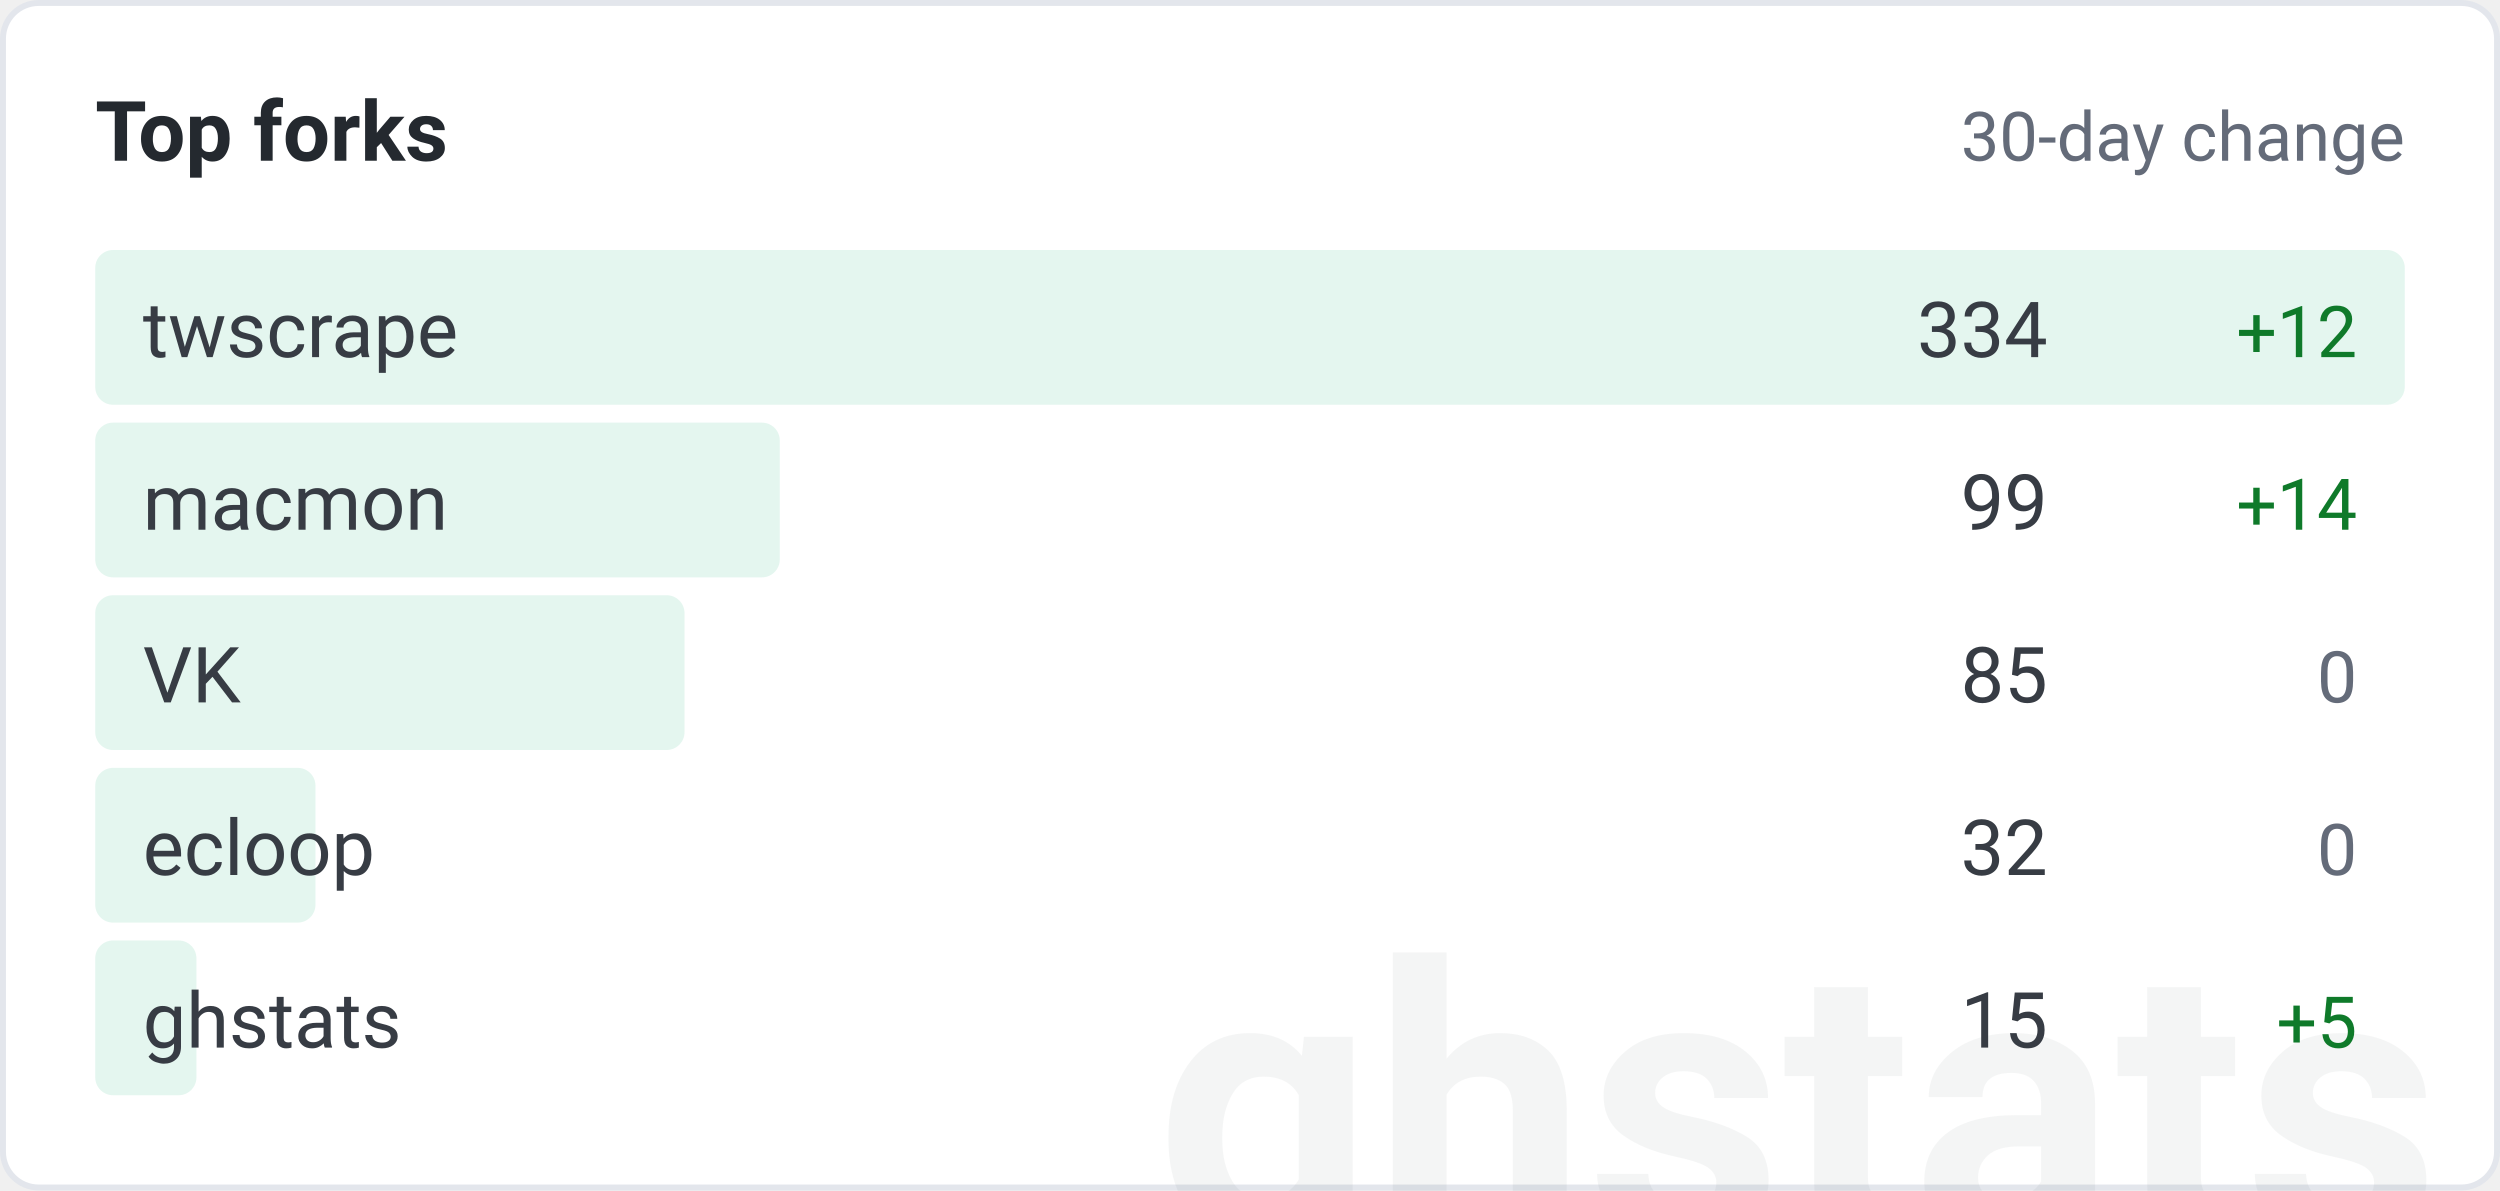
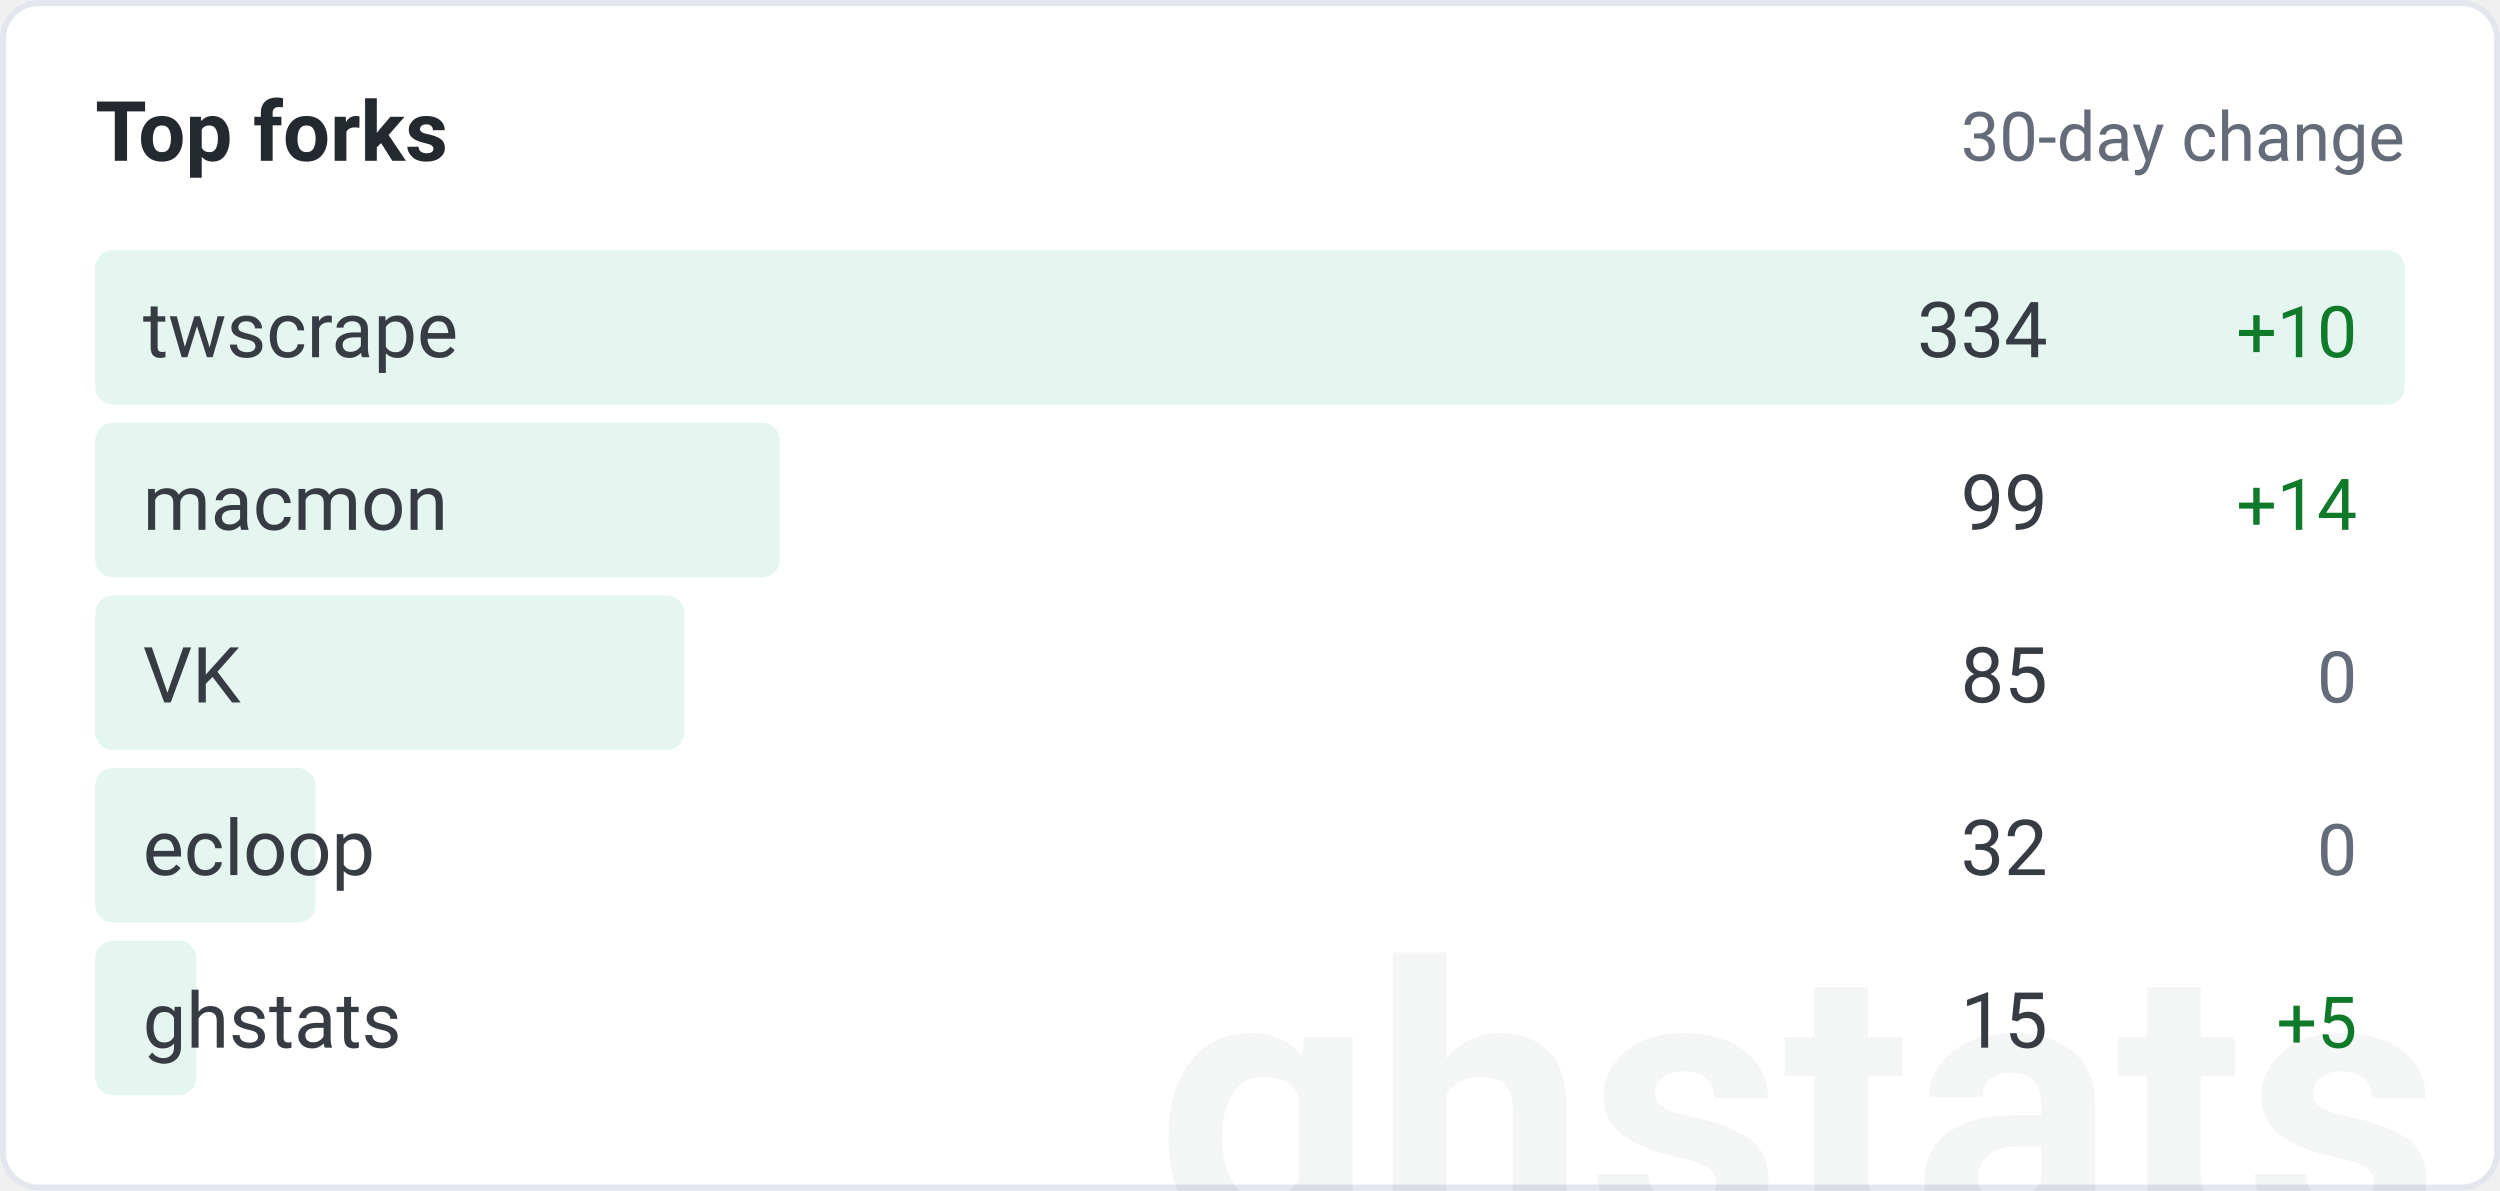
- <svg xmlns="http://www.w3.org/2000/svg" width="420" height="200" viewBox="0 0 420 200" font-family="system-ui, -apple-system, 'Segoe UI', Roboto, Helvetica, Arial, sans-serif">
+ <svg xmlns="http://www.w3.org/2000/svg" width="800" height="381" viewBox="0 0 420 200" font-family="system-ui, -apple-system, 'Segoe UI', Roboto, Helvetica, Arial, sans-serif">
  <style>text{font-variant-numeric:tabular-nums}.card{fill:#ffffff;stroke:#e3e6ec}.head{fill:#24292f}.ink{fill:#373c44}.muted{fill:#646b79}.good{fill:#0f7a2a}.bad{fill:#c23a3a}.mark{fill:#24292f;fill-opacity:0.05}.bar{fill:#1baf7a;fill-opacity:0.12}@media (prefers-color-scheme:dark){.card{fill:#181c25;stroke:#262d3b}.head{fill:#f0f1f3}.ink{fill:#c2c7d0}.muted{fill:#8891a4}.good{fill:#3fbf5a}.bad{fill:#ef7676}.mark{fill:#f0f1f3;fill-opacity:0.04}.bar{fill:#22c48a;fill-opacity:0.12}}</style>
  <rect x="0.5" y="0.5" width="419" height="199" rx="6" class="card" />
  <text x="410" y="208" font-size="64" class="mark" font-weight="700" text-anchor="end">ghstats</text>
  <text x="16" y="27" font-size="14" class="head" font-weight="600">Top forks</text>
  <text x="404" y="27" font-size="11.5" class="muted" text-anchor="end">30-day change</text>
  <rect x="16" y="42" width="388" height="26" rx="3" class="bar" />
  <text x="24" y="60" font-size="13" class="ink">twscrape</text>
  <text x="344" y="60" font-size="13" class="ink" text-anchor="end">334</text>
-   <text x="396" y="60" font-size="12" class="good" text-anchor="end">+12</text>
+   <text x="396" y="60" font-size="12" class="good" text-anchor="end">+10</text>
  <rect x="16" y="71" width="115" height="26" rx="3" class="bar" />
  <text x="24" y="89" font-size="13" class="ink">macmon</text>
  <text x="344" y="89" font-size="13" class="ink" text-anchor="end">99</text>
  <text x="396" y="89" font-size="12" class="good" text-anchor="end">+14</text>
  <rect x="16" y="100" width="99" height="26" rx="3" class="bar" />
  <text x="24" y="118" font-size="13" class="ink">VK</text>
  <text x="344" y="118" font-size="13" class="ink" text-anchor="end">85</text>
  <text x="396" y="118" font-size="12" class="muted" text-anchor="end">0</text>
  <rect x="16" y="129" width="37" height="26" rx="3" class="bar" />
  <text x="24" y="147" font-size="13" class="ink">ecloop</text>
  <text x="344" y="147" font-size="13" class="ink" text-anchor="end">32</text>
  <text x="396" y="147" font-size="12" class="muted" text-anchor="end">0</text>
  <rect x="16" y="158" width="17" height="26" rx="3" class="bar" />
  <text x="24" y="176" font-size="13" class="ink">ghstats</text>
  <text x="344" y="176" font-size="13" class="ink" text-anchor="end">15</text>
  <text x="396" y="176" font-size="12" class="good" text-anchor="end">+5</text>
</svg>
